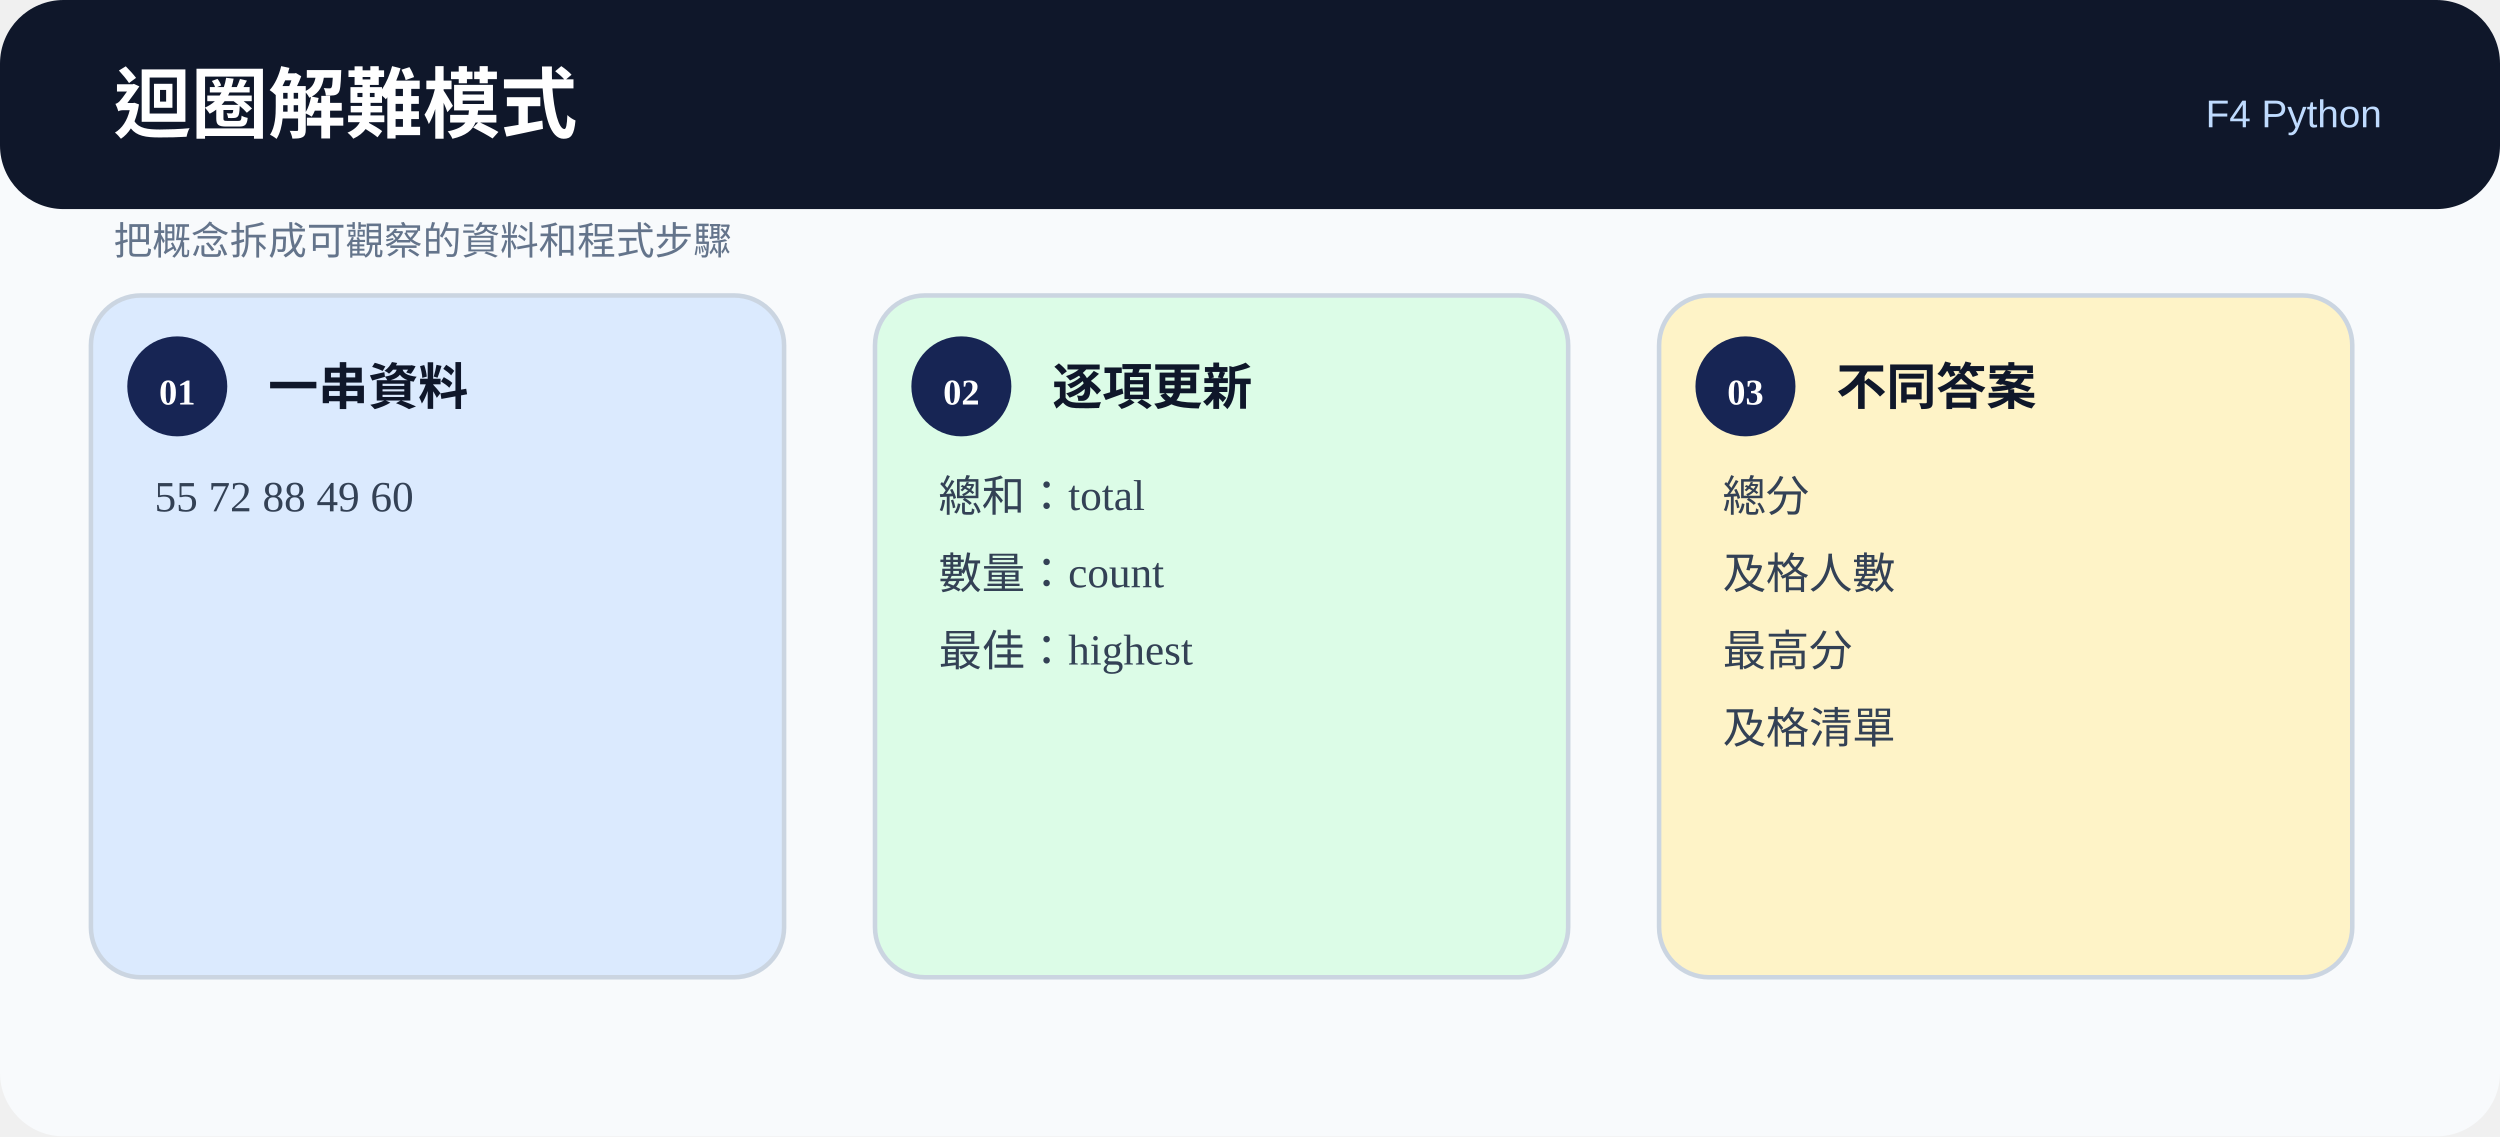
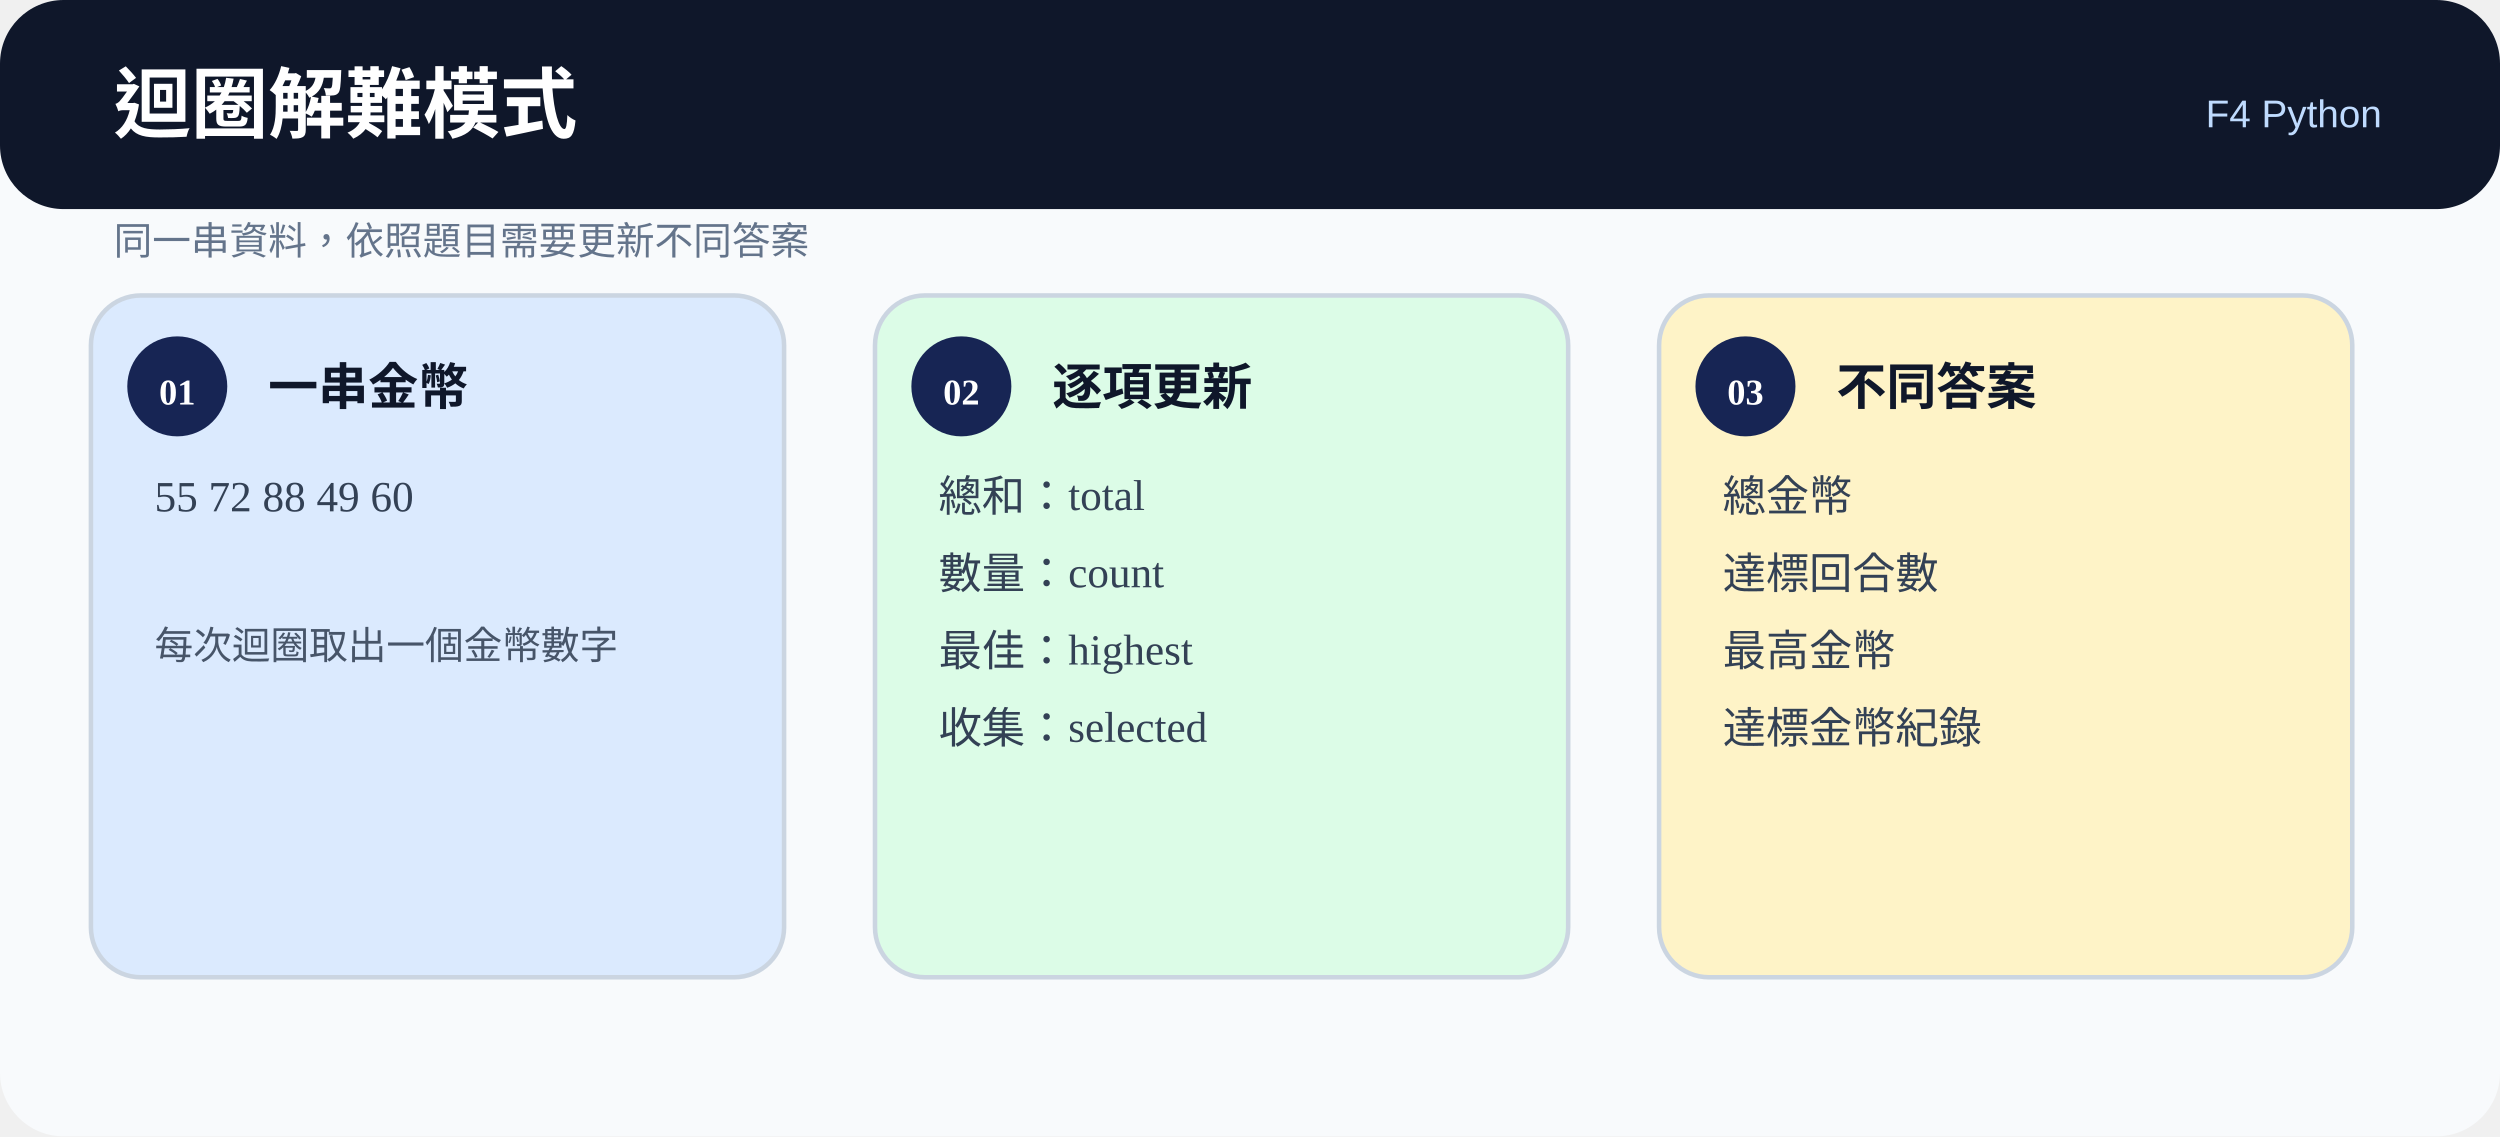
- <svg xmlns="http://www.w3.org/2000/svg" width="1100" height="500" viewBox="0 0 1100 500">
+ <svg xmlns="http://www.w3.org/2000/svg" width="1100" height="500" viewBox="0 0 1100 500" role="img" aria-labelledby="title desc">
  <rect width="1100" height="500" rx="28" fill="#f8fafc" />
  <rect x="0" y="0" width="1100" height="92" rx="28" fill="#0f172a" />
-   <text x="50" y="58" font-family="Arial, 'Noto Sans CJK TC', sans-serif" font-size="34" font-weight="700" fill="#ffffff">迴圈解難模式</text>
-   <text x="1048" y="56" text-anchor="end" font-family="Arial, sans-serif" font-size="17" fill="#bfdbfe">F4 Python</text>
-   <text x="50" y="112" font-family="Arial, 'Noto Sans CJK TC', sans-serif" font-size="17" fill="#64748b">把概念拆成可觀察的資料和程式步驟</text>
+   <text x="50" y="58" font-family="Arial,'Noto Sans CJK TC',sans-serif" font-size="34" font-weight="700" fill="#ffffff">迴圈解難模式</text>
+   <text x="1048" y="56" text-anchor="end" font-family="Arial,sans-serif" font-size="17" fill="#bfdbfe">F4 Python</text>
+   <text x="50" y="112" font-family="Arial,'Noto Sans CJK TC',sans-serif" font-size="17" fill="#64748b">同一串資料，依照題目需要更新不同答案</text>
  <rect x="40" y="130" width="305" height="300" rx="22" fill="#dbeafe" stroke="#cbd5e1" stroke-width="2" />
  <circle cx="78" cy="170" r="22" fill="#172554" />
  <text x="78" y="178" text-anchor="middle" font-size="16" font-weight="700" fill="#ffffff">01</text>
-   <text x="118" y="178" font-size="22" font-weight="700" fill="#0f172a">一串資料</text>
+   <text x="118" y="178" font-size="22" font-weight="700" fill="#0f172a">一串金幣</text>
  <text x="68" y="225" font-size="19" fill="#334155">55   72   88   49   60</text>
+   <text x="68" y="290" font-size="17" fill="#475569">每次迴圈取出一個金幣數字</text>
  <rect x="385" y="130" width="305" height="300" rx="22" fill="#dcfce7" stroke="#cbd5e1" stroke-width="2" />
  <circle cx="423" cy="170" r="22" fill="#172554" />
  <text x="423" y="178" text-anchor="middle" font-size="16" font-weight="700" fill="#ffffff">02</text>
  <text x="463" y="178" font-size="22" font-weight="700" fill="#0f172a">逐項更新</text>
  <text x="413" y="225" font-size="19" fill="#334155">總和：total</text>
  <text x="413" y="259" font-size="19" fill="#334155">數量：count</text>
  <text x="413" y="293" font-size="19" fill="#334155">最佳：highest</text>
+   <text x="413" y="327" font-size="19" fill="#334155">收集：selected</text>
  <rect x="730" y="130" width="305" height="300" rx="22" fill="#fef3c7" stroke="#cbd5e1" stroke-width="2" />
  <circle cx="768" cy="170" r="22" fill="#172554" />
  <text x="768" y="178" text-anchor="middle" font-size="16" font-weight="700" fill="#ffffff">03</text>
  <text x="808" y="178" font-size="22" font-weight="700" fill="#0f172a">不同答案</text>
-   <text x="758" y="225" font-size="19" fill="#334155">總分</text>
-   <text x="758" y="259" font-size="19" fill="#334155">及格人數</text>
-   <text x="758" y="293" font-size="19" fill="#334155">最高分</text>
-   <text x="758" y="327" font-size="19" fill="#334155">及格清單</text>
+   <text x="758" y="225" font-size="19" fill="#334155">總金幣</text>
+   <text x="758" y="259" font-size="19" fill="#334155">達標回合數</text>
+   <text x="758" y="293" font-size="19" fill="#334155">最高金幣</text>
+   <text x="758" y="327" font-size="19" fill="#334155">達標金幣紀錄</text>
</svg>
